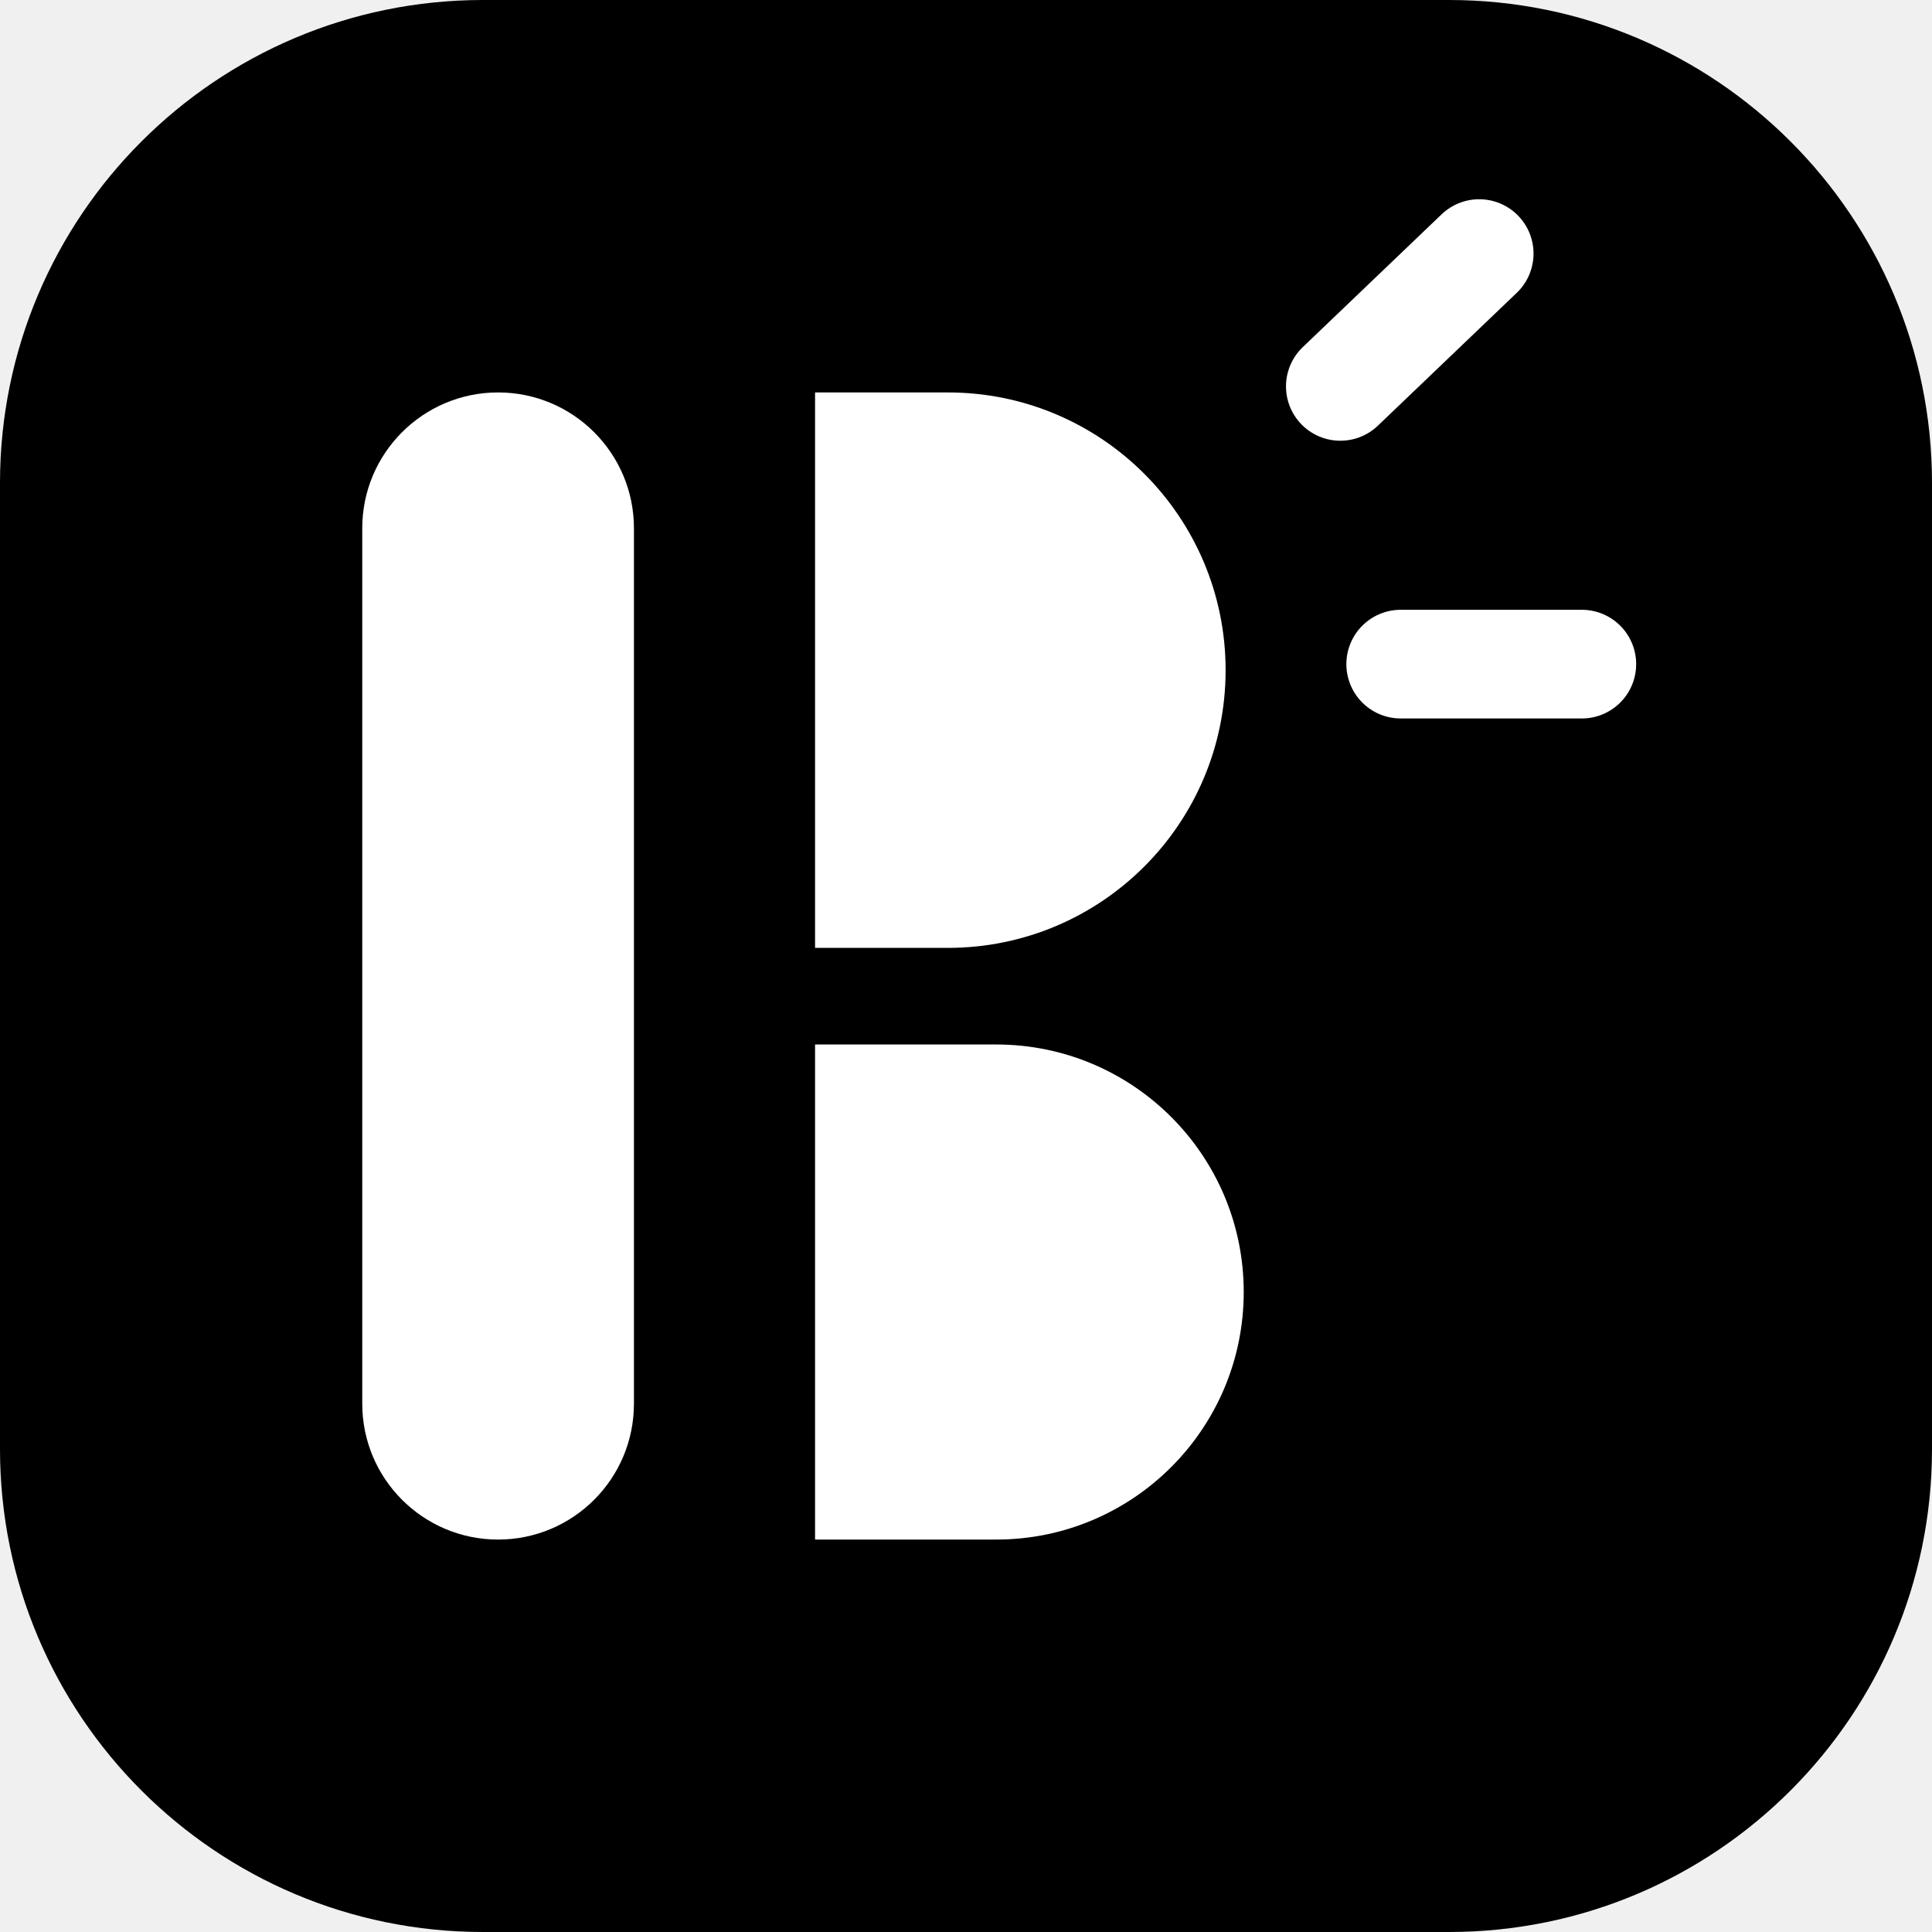
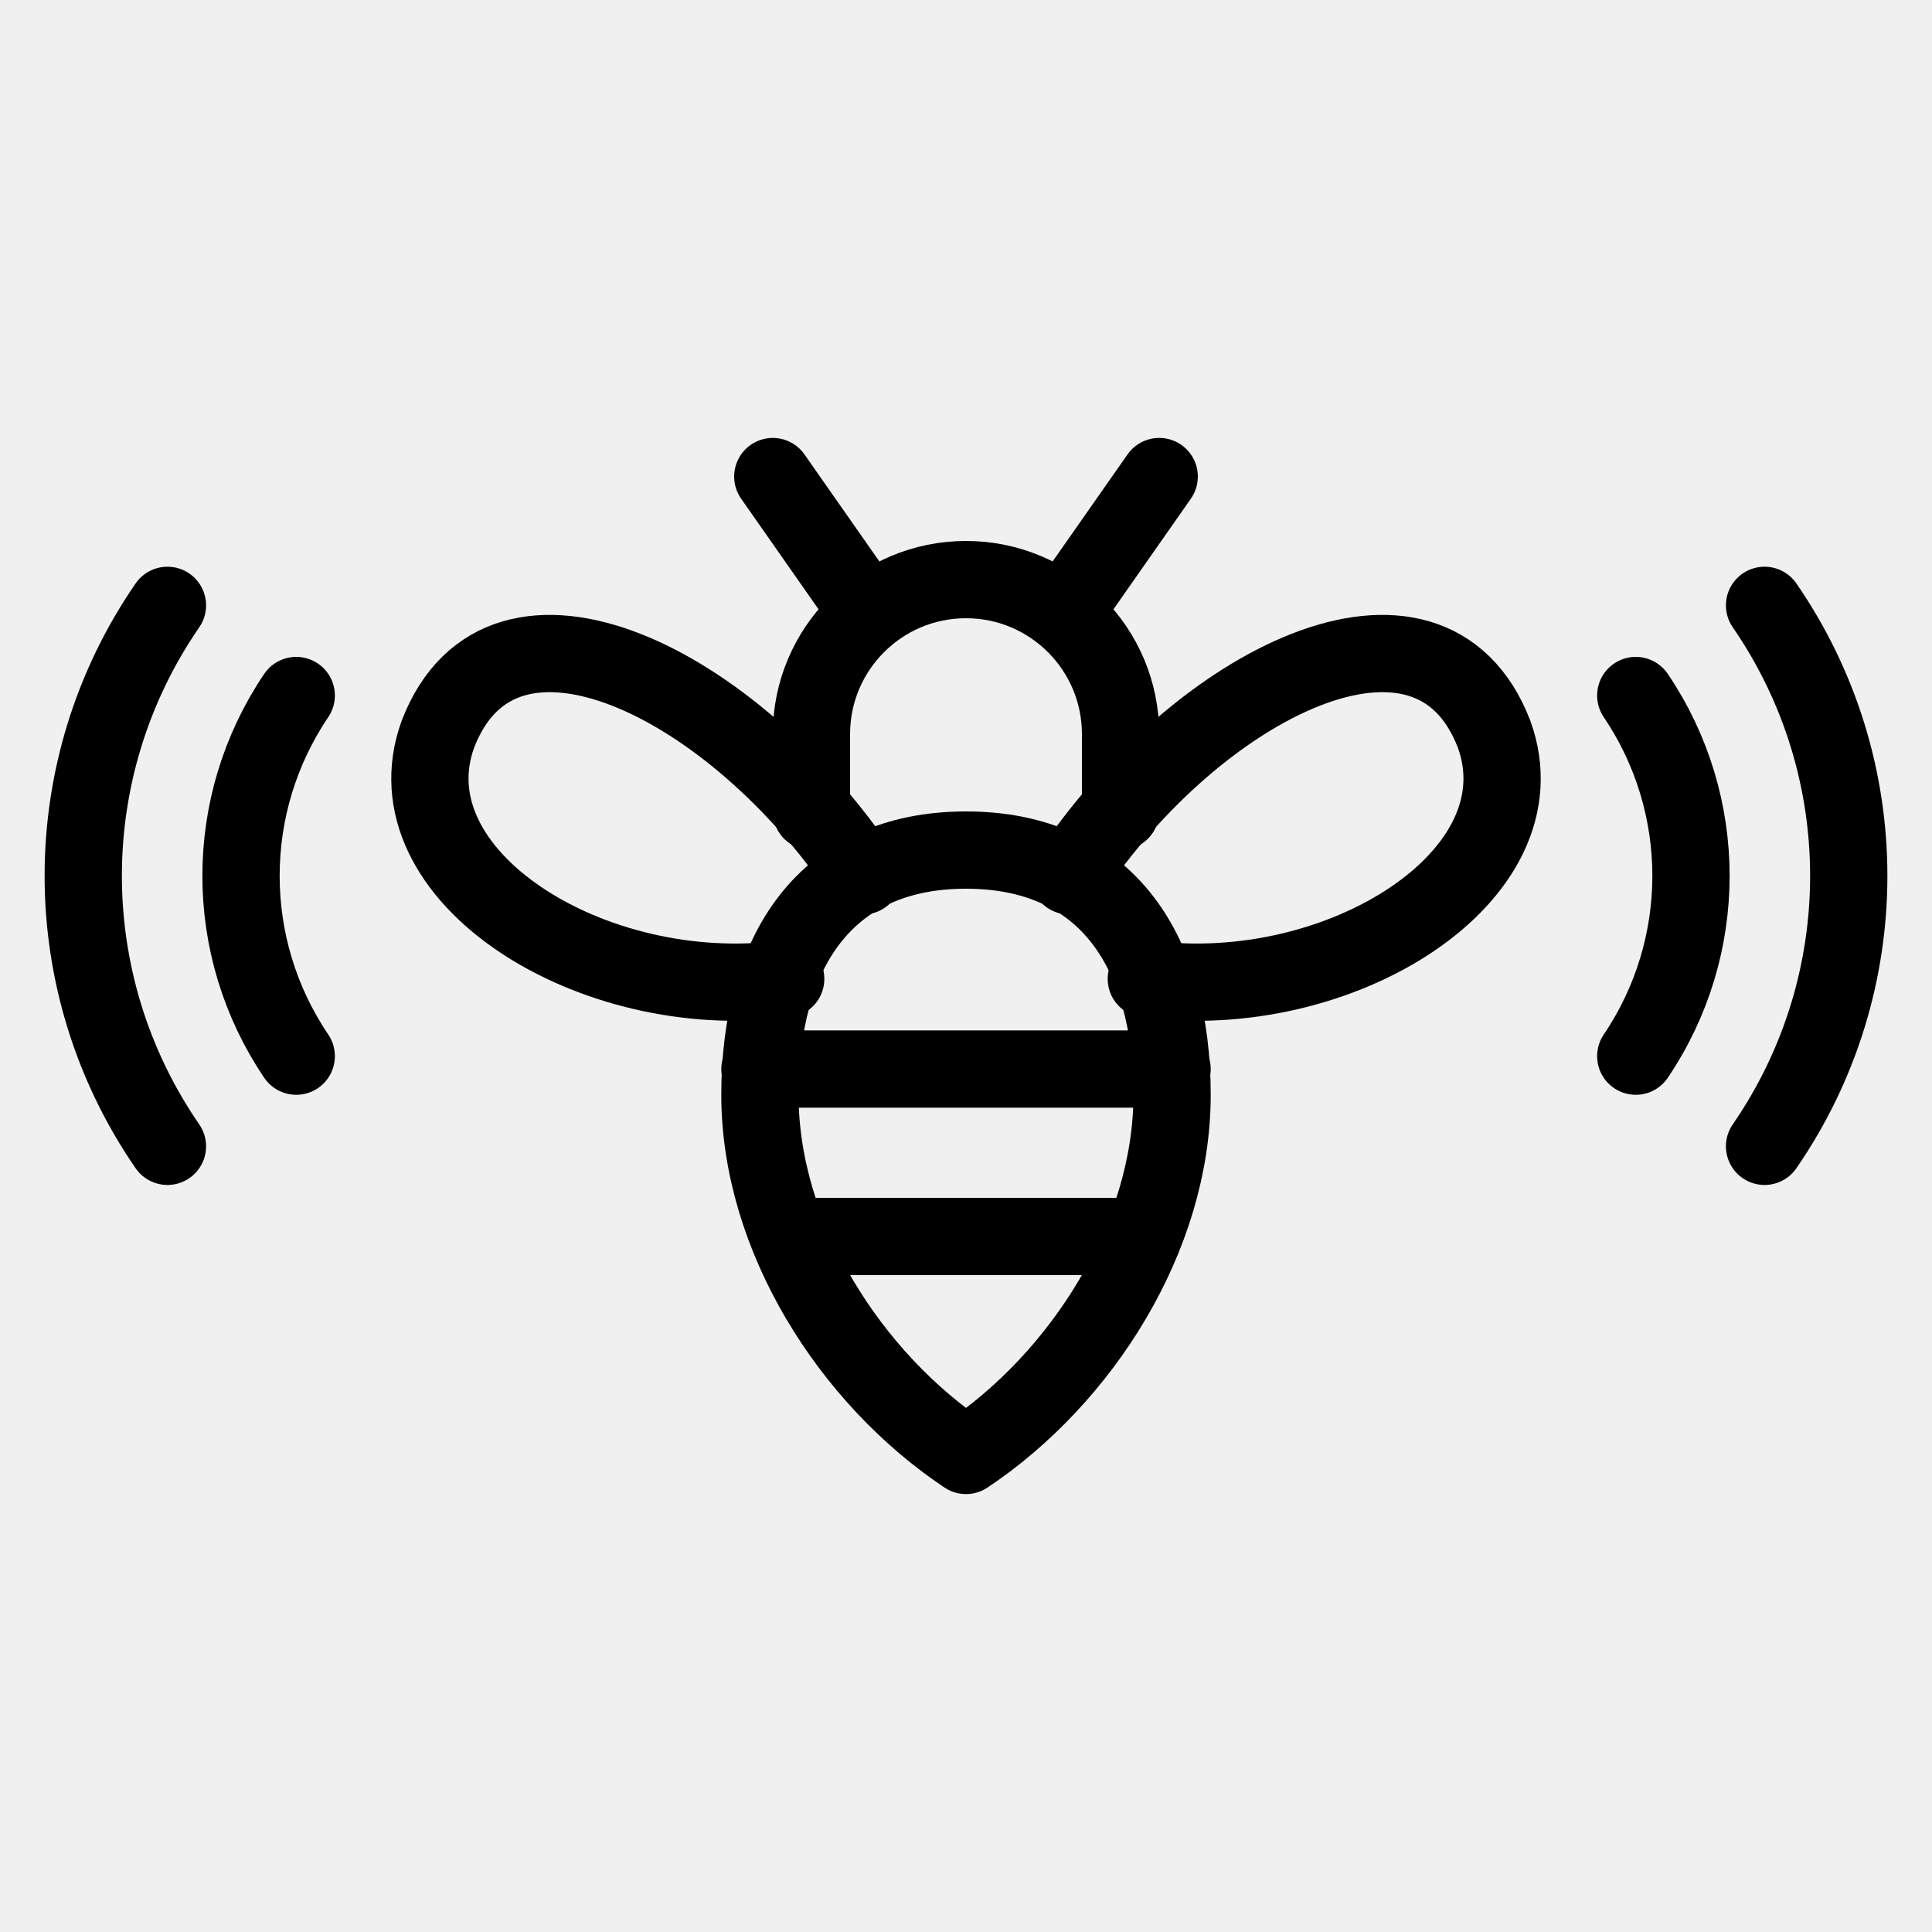
- <svg xmlns="http://www.w3.org/2000/svg" viewBox="0 0 32 32" fill="none">
-   <rect width="32" height="32" rx="8" fill="#000" />
-   <g transform="translate(-2 0)">
-     <g fill="#fff">
-       <rect x="8" y="6.5" width="4.5" height="19" rx="2.25" />
-       <path d="M15.5 6.5h2.2a4.6 4.6 0 0 1 0 9.2h-2.2Z" />
-       <path d="M15.5 17.3h3a4.1 4.1 0 0 1 0 8.2h-3Z" />
-     </g>
-     <path d="M24.2 6.4l2.3-2.2M25.2 11h3" stroke="#fff" stroke-width="1.8" stroke-linecap="round" />
+ <svg xmlns="http://www.w3.org/2000/svg" viewBox="5 7 150 150">
+   <style>
+     :root { color: #000; }
+     @media (prefers-color-scheme: dark) {
+       :root { color: #fff; }
+     }
+   </style>
+   <g fill="none" stroke="currentColor" stroke-width="6" stroke-linecap="round" stroke-linejoin="round">
+     <path d="M72 54l-7-10m23 10 7-10M68 70v-6a12 12 0 0 1 24 0v6" />
+     <path d="M66 83C51 85 35 75 39 64c5-13 23-4 33 11m22 8c15 2 31-8 27-19-5-13-23-4-33 11" />
+     <path d="M80 73c11 0 16 8 16 19s-7 22-16 28c-9-6-16-17-16-28s5-19 16-19z" />
+     <path d="M64 90h32m-29 13h26" />
+     <path d="M28 61a25 25 0 0 0 0 28m-10-35a37 37 0 0 0 0 42m114-35a25 25 0 0 1 0 28m10-35a37 37 0 0 1 0 42" />
  </g>
</svg>
